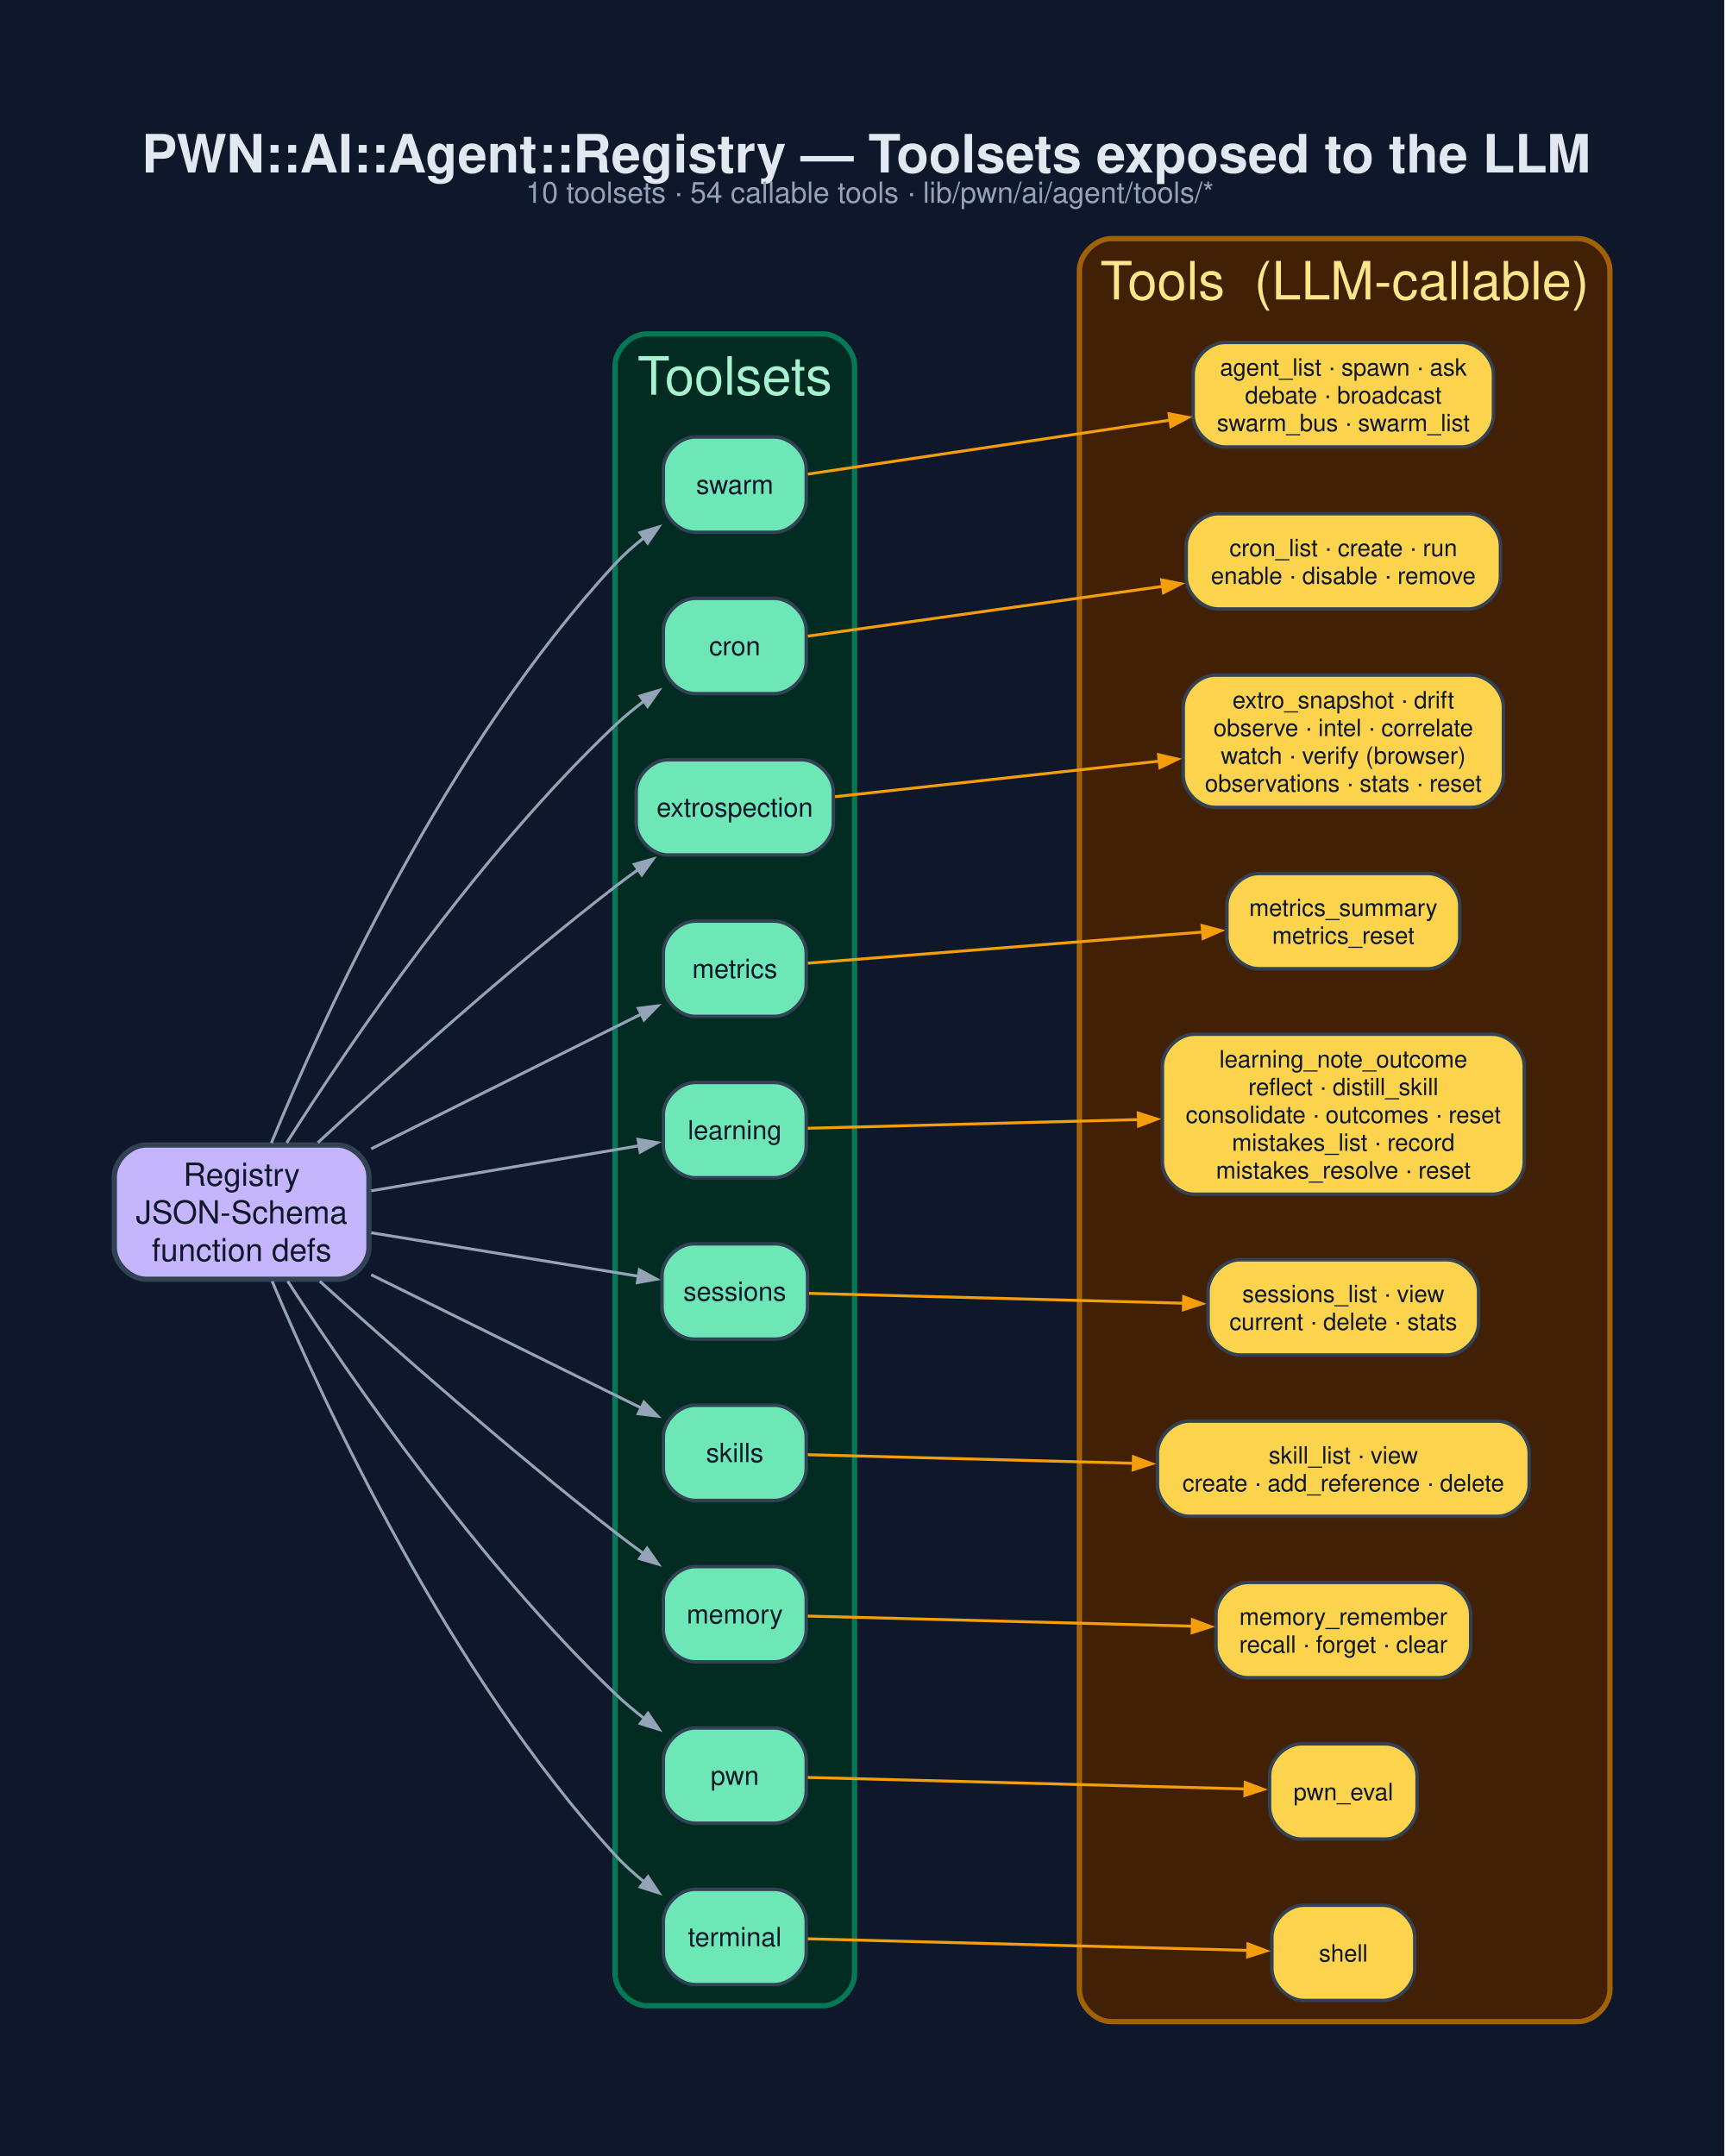
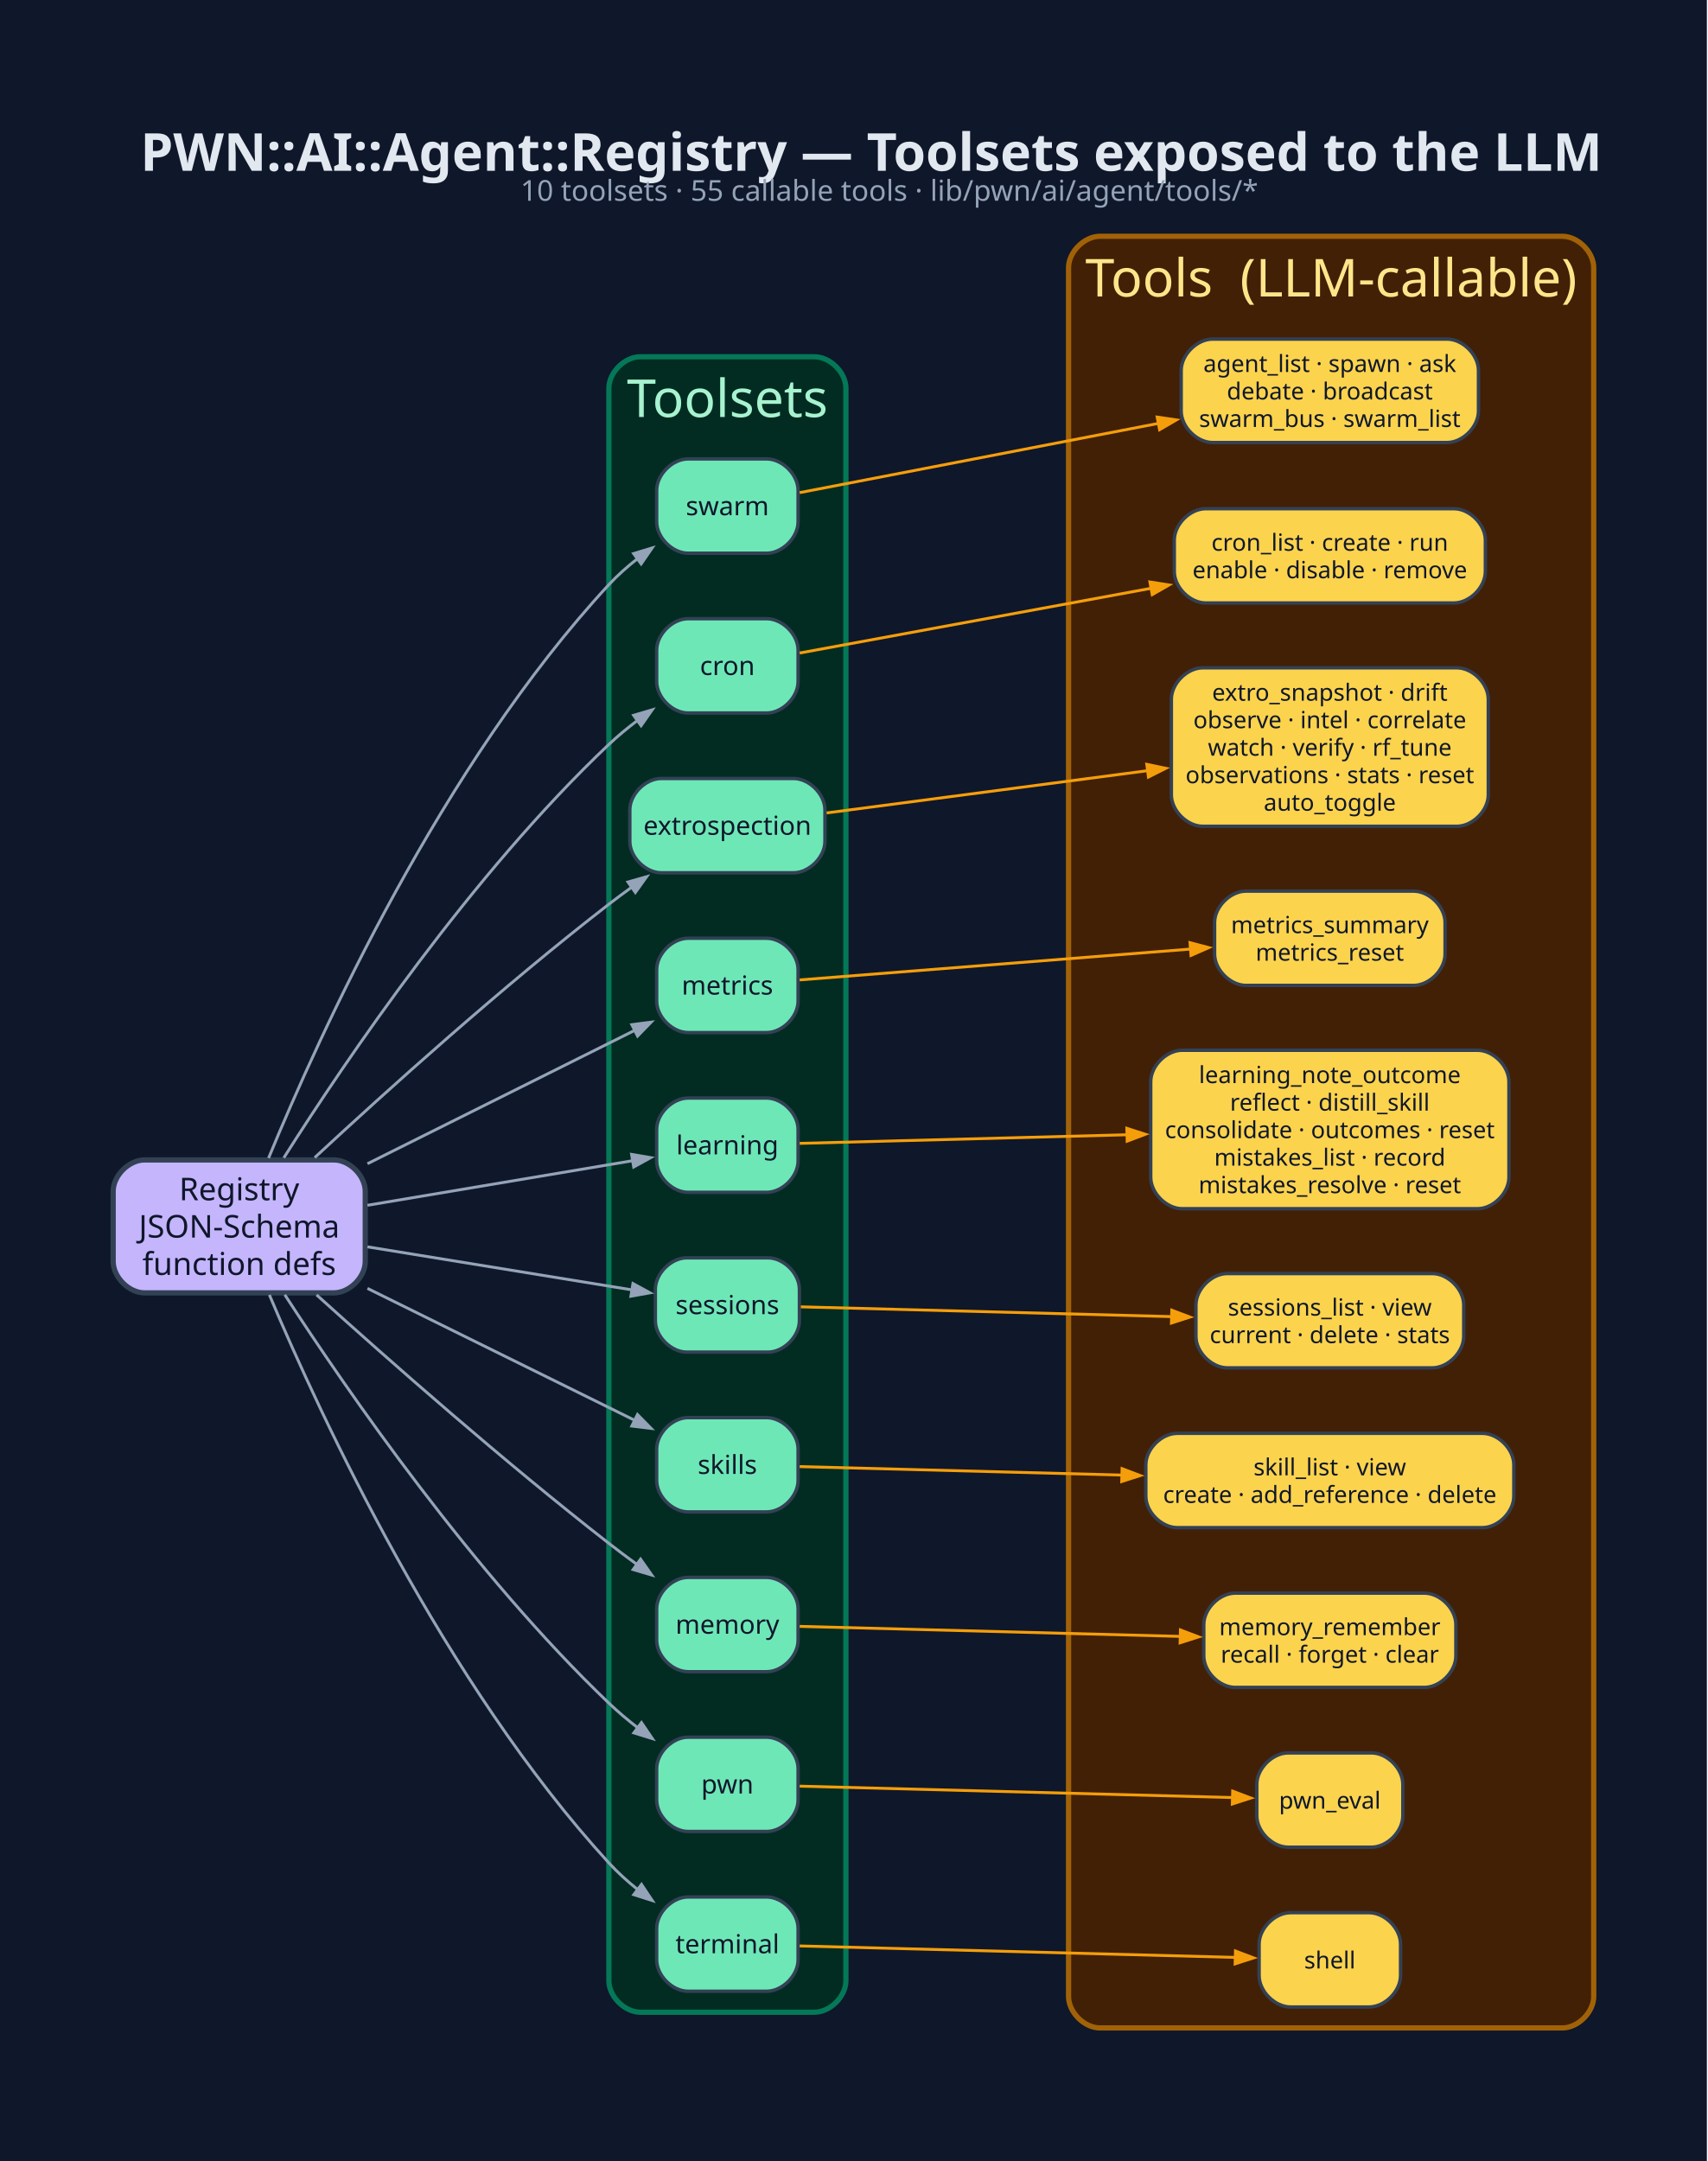
- <svg xmlns="http://www.w3.org/2000/svg" width="652pt" height="815pt" viewBox="0.00 0.00 652.00 815.00">
-   <g id="graph0" class="graph" transform="scale(1 1) rotate(0) translate(43.2 772.2)">
-     <polygon fill="#0f172a" stroke="none" points="-43.2,43.2 -43.2,-772.2 608.45,-772.2 608.45,43.2 -43.2,43.2" />
-     <text xml:space="preserve" text-anchor="start" x="10.38" y="-707" font-family="Helvetica,sans-Serif" font-weight="bold" font-size="20.00" fill="#e2e8f0">PWN::AI::Agent::Registry — Toolsets exposed to the LLM</text>
-     <text xml:space="preserve" text-anchor="start" x="155.5" y="-695.55" font-family="Helvetica,sans-Serif" font-size="11.00" fill="#94a3b8">10 toolsets · 54 callable tools · lib/pwn/ai/agent/tools/*</text>
+ <svg xmlns="http://www.w3.org/2000/svg" width="652pt" height="825pt" viewBox="0.00 0.00 652.00 825.00">
+   <g id="graph0" class="graph" transform="scale(1 1) rotate(0) translate(43.2 782.2)">
+     <polygon fill="#0f172a" stroke="none" points="-43.2,43.2 -43.2,-782.2 608.45,-782.2 608.45,43.2 -43.2,43.2" />
+     <text xml:space="preserve" text-anchor="start" x="10.38" y="-717" font-family="sans-Serif" font-weight="bold" font-size="20.00" fill="#e2e8f0">PWN::AI::Agent::Registry — Toolsets exposed to the LLM</text>
+     <text xml:space="preserve" text-anchor="start" x="155.5" y="-705.55" font-family="sans-Serif" font-size="11.00" fill="#94a3b8">10 toolsets · 55 callable tools · lib/pwn/ai/agent/tools/*</text>
    <g id="clust1" class="cluster">
      <path fill="#022c22" stroke="#047857" stroke-width="2" d="M201.25,-14C201.25,-14 267.75,-14 267.75,-14 273.75,-14 279.75,-20 279.75,-26 279.75,-26 279.75,-634 279.75,-634 279.75,-640 273.75,-646 267.75,-646 267.75,-646 201.25,-646 201.25,-646 195.25,-646 189.25,-640 189.25,-634 189.25,-634 189.25,-26 189.25,-26 189.25,-20 195.25,-14 201.25,-14" />
-       <text xml:space="preserve" text-anchor="middle" x="234.5" y="-623" font-family="Helvetica,sans-Serif" font-size="20.00" fill="#a7f3d0">Toolsets</text>
+       <text xml:space="preserve" text-anchor="middle" x="234.5" y="-623" font-family="sans-Serif" font-size="20.00" fill="#a7f3d0">Toolsets</text>
    </g>
    <g id="clust2" class="cluster">
-       <path fill="#422006" stroke="#a16207" stroke-width="2" d="M376.75,-8C376.75,-8 553.25,-8 553.25,-8 559.25,-8 565.25,-14 565.25,-20 565.25,-20 565.25,-670 565.25,-670 565.25,-676 559.25,-682 553.25,-682 553.25,-682 376.75,-682 376.75,-682 370.75,-682 364.75,-676 364.75,-670 364.75,-670 364.75,-20 364.75,-20 364.75,-14 370.75,-8 376.75,-8" />
-       <text xml:space="preserve" text-anchor="middle" x="465" y="-659" font-family="Helvetica,sans-Serif" font-size="20.00" fill="#fde68a">Tools  (LLM-callable)</text>
+       <path fill="#422006" stroke="#a16207" stroke-width="2" d="M376.75,-8C376.75,-8 553.25,-8 553.25,-8 559.25,-8 565.25,-14 565.25,-20 565.25,-20 565.25,-680 565.25,-680 565.25,-686 559.25,-692 553.25,-692 553.25,-692 376.75,-692 376.75,-692 370.75,-692 364.75,-686 364.75,-680 364.75,-680 364.75,-20 364.75,-20 364.75,-14 370.75,-8 376.75,-8" />
+       <text xml:space="preserve" text-anchor="middle" x="465" y="-669" font-family="sans-Serif" font-size="20.00" fill="#fde68a">Tools  (LLM-callable)</text>
    </g>
    <g id="node1" class="node">
      <path fill="#c4b5fd" stroke="#334155" stroke-width="2" d="M84.25,-339.38C84.25,-339.38 12,-339.38 12,-339.38 6,-339.38 0,-333.38 0,-327.38 0,-327.38 0,-300.62 0,-300.62 0,-294.62 6,-288.62 12,-288.62 12,-288.62 84.25,-288.62 84.25,-288.62 90.25,-288.62 96.25,-294.62 96.25,-300.62 96.25,-300.62 96.25,-327.38 96.25,-327.38 96.25,-333.38 90.25,-339.38 84.25,-339.38" />
-       <text xml:space="preserve" text-anchor="middle" x="48.12" y="-323.98" font-family="Helvetica,sans-Serif" font-size="12.00" fill="#0f172a">Registry</text>
-       <text xml:space="preserve" text-anchor="middle" x="48.12" y="-309.73" font-family="Helvetica,sans-Serif" font-size="12.00" fill="#0f172a">JSON-Schema</text>
-       <text xml:space="preserve" text-anchor="middle" x="48.12" y="-295.48" font-family="Helvetica,sans-Serif" font-size="12.00" fill="#0f172a">function defs</text>
+       <text xml:space="preserve" text-anchor="middle" x="48.12" y="-323.98" font-family="sans-Serif" font-size="12.00" fill="#0f172a">Registry</text>
+       <text xml:space="preserve" text-anchor="middle" x="48.12" y="-309.73" font-family="sans-Serif" font-size="12.00" fill="#0f172a">JSON-Schema</text>
+       <text xml:space="preserve" text-anchor="middle" x="48.12" y="-295.48" font-family="sans-Serif" font-size="12.00" fill="#0f172a">function defs</text>
    </g>
    <g id="node2" class="node">
      <path fill="#6ee7b7" stroke="#334155" stroke-width="1.3" d="M249.5,-58C249.5,-58 219.5,-58 219.5,-58 213.5,-58 207.5,-52 207.5,-46 207.5,-46 207.5,-34 207.5,-34 207.5,-28 213.5,-22 219.5,-22 219.5,-22 249.5,-22 249.5,-22 255.5,-22 261.5,-28 261.5,-34 261.5,-34 261.5,-46 261.5,-46 261.5,-52 255.5,-58 249.5,-58" />
-       <text xml:space="preserve" text-anchor="middle" x="234.5" y="-36.5" font-family="Helvetica,sans-Serif" font-size="10.00" fill="#0f172a">terminal</text>
+       <text xml:space="preserve" text-anchor="middle" x="234.5" y="-36.5" font-family="sans-Serif" font-size="10.00" fill="#0f172a">terminal</text>
    </g>
    <g id="edge1" class="edge">
      <path fill="none" stroke="#94a3b8" stroke-width="1.1" d="M59.65,-287.85C79.6,-240.57 126.6,-139.42 189.25,-71 192.58,-67.37 196.4,-63.92 200.38,-60.73" />
      <polygon fill="#94a3b8" stroke="#94a3b8" stroke-width="1.1" points="201.71,-62.8 205.83,-56.63 198.76,-58.88 201.71,-62.8" />
    </g>
    <g id="node3" class="node">
      <path fill="#6ee7b7" stroke="#334155" stroke-width="1.3" d="M249.5,-119C249.5,-119 219.5,-119 219.5,-119 213.5,-119 207.5,-113 207.5,-107 207.5,-107 207.5,-95 207.5,-95 207.5,-89 213.5,-83 219.5,-83 219.5,-83 249.5,-83 249.5,-83 255.5,-83 261.5,-89 261.5,-95 261.5,-95 261.5,-107 261.5,-107 261.5,-113 255.5,-119 249.5,-119" />
-       <text xml:space="preserve" text-anchor="middle" x="234.5" y="-97.5" font-family="Helvetica,sans-Serif" font-size="10.00" fill="#0f172a">pwn</text>
+       <text xml:space="preserve" text-anchor="middle" x="234.5" y="-97.5" font-family="sans-Serif" font-size="10.00" fill="#0f172a">pwn</text>
    </g>
    <g id="edge2" class="edge">
      <path fill="none" stroke="#94a3b8" stroke-width="1.1" d="M65.53,-287.9C89.7,-250.65 137.65,-181.32 189.25,-132 192.72,-128.68 196.58,-125.44 200.53,-122.4" />
      <polygon fill="#94a3b8" stroke="#94a3b8" stroke-width="1.1" points="201.7,-124.58 205.87,-118.45 198.78,-120.64 201.7,-124.58" />
    </g>
    <g id="node4" class="node">
      <path fill="#6ee7b7" stroke="#334155" stroke-width="1.3" d="M249.5,-180C249.5,-180 219.5,-180 219.5,-180 213.5,-180 207.5,-174 207.5,-168 207.5,-168 207.5,-156 207.5,-156 207.5,-150 213.5,-144 219.5,-144 219.5,-144 249.5,-144 249.5,-144 255.5,-144 261.5,-150 261.5,-156 261.5,-156 261.5,-168 261.5,-168 261.5,-174 255.5,-180 249.5,-180" />
-       <text xml:space="preserve" text-anchor="middle" x="234.5" y="-158.5" font-family="Helvetica,sans-Serif" font-size="10.00" fill="#0f172a">memory</text>
+       <text xml:space="preserve" text-anchor="middle" x="234.5" y="-158.5" font-family="sans-Serif" font-size="10.00" fill="#0f172a">memory</text>
    </g>
    <g id="edge3" class="edge">
      <path fill="none" stroke="#94a3b8" stroke-width="1.1" d="M77.66,-287.86C105.48,-262.74 149.31,-224.11 189.25,-193 192.68,-190.33 196.31,-187.61 199.97,-184.95" />
      <polygon fill="#94a3b8" stroke="#94a3b8" stroke-width="1.1" points="201.36,-186.97 205.62,-180.9 198.51,-182.99 201.36,-186.97" />
    </g>
    <g id="node5" class="node">
      <path fill="#6ee7b7" stroke="#334155" stroke-width="1.3" d="M249.5,-241C249.5,-241 219.5,-241 219.5,-241 213.5,-241 207.5,-235 207.5,-229 207.5,-229 207.5,-217 207.5,-217 207.5,-211 213.5,-205 219.5,-205 219.5,-205 249.5,-205 249.5,-205 255.5,-205 261.5,-211 261.5,-217 261.5,-217 261.5,-229 261.5,-229 261.5,-235 255.5,-241 249.5,-241" />
-       <text xml:space="preserve" text-anchor="middle" x="234.5" y="-219.5" font-family="Helvetica,sans-Serif" font-size="10.00" fill="#0f172a">skills</text>
+       <text xml:space="preserve" text-anchor="middle" x="234.5" y="-219.5" font-family="sans-Serif" font-size="10.00" fill="#0f172a">skills</text>
    </g>
    <g id="edge4" class="edge">
      <path fill="none" stroke="#94a3b8" stroke-width="1.1" d="M97.09,-290.33C129.08,-274.54 170.38,-254.16 199.11,-239.97" />
      <polygon fill="#94a3b8" stroke="#94a3b8" stroke-width="1.1" points="200.18,-242.18 205.38,-236.88 198.01,-237.78 200.18,-242.18" />
    </g>
    <g id="node6" class="node">
      <path fill="#6ee7b7" stroke="#334155" stroke-width="1.3" d="M250,-302C250,-302 219,-302 219,-302 213,-302 207,-296 207,-290 207,-290 207,-278 207,-278 207,-272 213,-266 219,-266 219,-266 250,-266 250,-266 256,-266 262,-272 262,-278 262,-278 262,-290 262,-290 262,-296 256,-302 250,-302" />
-       <text xml:space="preserve" text-anchor="middle" x="234.5" y="-280.5" font-family="Helvetica,sans-Serif" font-size="10.00" fill="#0f172a">sessions</text>
+       <text xml:space="preserve" text-anchor="middle" x="234.5" y="-280.5" font-family="sans-Serif" font-size="10.00" fill="#0f172a">sessions</text>
    </g>
    <g id="edge5" class="edge">
      <path fill="none" stroke="#94a3b8" stroke-width="1.1" d="M97.09,-306.2C128.71,-301.05 169.42,-294.43 198.11,-289.76" />
      <polygon fill="#94a3b8" stroke="#94a3b8" stroke-width="1.1" points="198.45,-292.19 204.96,-288.64 197.66,-287.35 198.45,-292.19" />
    </g>
    <g id="node7" class="node">
      <path fill="#6ee7b7" stroke="#334155" stroke-width="1.3" d="M249.5,-363C249.5,-363 219.5,-363 219.5,-363 213.5,-363 207.5,-357 207.5,-351 207.5,-351 207.5,-339 207.5,-339 207.5,-333 213.5,-327 219.5,-327 219.5,-327 249.5,-327 249.5,-327 255.5,-327 261.5,-333 261.5,-339 261.5,-339 261.5,-351 261.5,-351 261.5,-357 255.5,-363 249.5,-363" />
-       <text xml:space="preserve" text-anchor="middle" x="234.5" y="-341.5" font-family="Helvetica,sans-Serif" font-size="10.00" fill="#0f172a">learning</text>
+       <text xml:space="preserve" text-anchor="middle" x="234.5" y="-341.5" font-family="sans-Serif" font-size="10.00" fill="#0f172a">learning</text>
    </g>
    <g id="edge6" class="edge">
      <path fill="none" stroke="#94a3b8" stroke-width="1.1" d="M97.09,-322.06C128.8,-327.4 169.67,-334.27 198.37,-339.09" />
      <polygon fill="#94a3b8" stroke="#94a3b8" stroke-width="1.1" points="197.92,-341.5 205.23,-340.25 198.73,-336.67 197.92,-341.5" />
    </g>
    <g id="node8" class="node">
      <path fill="#6ee7b7" stroke="#334155" stroke-width="1.3" d="M249.5,-424C249.5,-424 219.5,-424 219.5,-424 213.5,-424 207.5,-418 207.5,-412 207.5,-412 207.5,-400 207.5,-400 207.5,-394 213.5,-388 219.5,-388 219.5,-388 249.5,-388 249.5,-388 255.5,-388 261.5,-394 261.5,-400 261.5,-400 261.5,-412 261.5,-412 261.5,-418 255.5,-424 249.5,-424" />
-       <text xml:space="preserve" text-anchor="middle" x="234.5" y="-402.5" font-family="Helvetica,sans-Serif" font-size="10.00" fill="#0f172a">metrics</text>
+       <text xml:space="preserve" text-anchor="middle" x="234.5" y="-402.5" font-family="sans-Serif" font-size="10.00" fill="#0f172a">metrics</text>
    </g>
    <g id="edge7" class="edge">
      <path fill="none" stroke="#94a3b8" stroke-width="1.1" d="M97.09,-337.93C129.21,-353.96 170.73,-374.68 199.48,-389.03" />
      <polygon fill="#94a3b8" stroke="#94a3b8" stroke-width="1.1" points="198.02,-391.03 205.38,-391.97 200.21,-386.65 198.02,-391.03" />
    </g>
    <g id="node9" class="node">
      <path fill="#6ee7b7" stroke="#334155" stroke-width="1.3" d="M259.75,-485C259.75,-485 209.25,-485 209.25,-485 203.25,-485 197.25,-479 197.25,-473 197.25,-473 197.25,-461 197.25,-461 197.25,-455 203.25,-449 209.25,-449 209.25,-449 259.75,-449 259.75,-449 265.75,-449 271.75,-455 271.75,-461 271.75,-461 271.75,-473 271.75,-473 271.75,-479 265.75,-485 259.75,-485" />
-       <text xml:space="preserve" text-anchor="middle" x="234.5" y="-463.5" font-family="Helvetica,sans-Serif" font-size="10.00" fill="#0f172a">extrospection</text>
+       <text xml:space="preserve" text-anchor="middle" x="234.5" y="-463.5" font-family="sans-Serif" font-size="10.00" fill="#0f172a">extrospection</text>
    </g>
    <g id="edge8" class="edge">
      <path fill="none" stroke="#94a3b8" stroke-width="1.1" d="M76.96,-340.28C104.62,-365.95 148.66,-405.62 189.25,-437 192.06,-439.17 195.02,-441.36 198.01,-443.52" />
      <polygon fill="#94a3b8" stroke="#94a3b8" stroke-width="1.1" points="196.54,-445.48 203.68,-447.51 199.37,-441.48 196.54,-445.48" />
    </g>
    <g id="node10" class="node">
      <path fill="#6ee7b7" stroke="#334155" stroke-width="1.3" d="M249.5,-546C249.5,-546 219.5,-546 219.5,-546 213.5,-546 207.5,-540 207.5,-534 207.5,-534 207.5,-522 207.5,-522 207.5,-516 213.5,-510 219.5,-510 219.5,-510 249.5,-510 249.5,-510 255.5,-510 261.5,-516 261.5,-522 261.5,-522 261.5,-534 261.5,-534 261.5,-540 255.5,-546 249.5,-546" />
-       <text xml:space="preserve" text-anchor="middle" x="234.5" y="-524.5" font-family="Helvetica,sans-Serif" font-size="10.00" fill="#0f172a">cron</text>
+       <text xml:space="preserve" text-anchor="middle" x="234.5" y="-524.5" font-family="sans-Serif" font-size="10.00" fill="#0f172a">cron</text>
    </g>
    <g id="edge9" class="edge">
      <path fill="none" stroke="#94a3b8" stroke-width="1.1" d="M65.16,-340.2C89.07,-377.93 136.9,-448.46 189.25,-498 192.62,-501.19 196.36,-504.28 200.2,-507.18" />
      <polygon fill="#94a3b8" stroke="#94a3b8" stroke-width="1.1" points="198.7,-509.12 205.81,-511.22 201.56,-505.14 198.7,-509.12" />
    </g>
    <g id="node11" class="node">
      <path fill="#6ee7b7" stroke="#334155" stroke-width="1.3" d="M249.5,-607C249.5,-607 219.5,-607 219.5,-607 213.5,-607 207.5,-601 207.5,-595 207.5,-595 207.5,-583 207.5,-583 207.5,-577 213.5,-571 219.5,-571 219.5,-571 249.5,-571 249.5,-571 255.5,-571 261.5,-577 261.5,-583 261.5,-583 261.5,-595 261.5,-595 261.5,-601 255.5,-607 249.5,-607" />
-       <text xml:space="preserve" text-anchor="middle" x="234.5" y="-585.5" font-family="Helvetica,sans-Serif" font-size="10.00" fill="#0f172a">swarm</text>
+       <text xml:space="preserve" text-anchor="middle" x="234.5" y="-585.5" font-family="sans-Serif" font-size="10.00" fill="#0f172a">swarm</text>
    </g>
    <g id="edge10" class="edge">
      <path fill="none" stroke="#94a3b8" stroke-width="1.1" d="M59.34,-340.09C78.95,-387.76 125.64,-490.35 189.25,-559 192.56,-562.58 196.38,-565.95 200.35,-569.05" />
      <polygon fill="#94a3b8" stroke="#94a3b8" stroke-width="1.1" points="198.69,-570.87 205.79,-573.02 201.58,-566.91 198.69,-570.87" />
    </g>
    <g id="node12" class="node">
      <path fill="#fcd34d" stroke="#334155" stroke-width="1.3" d="M479.5,-52C479.5,-52 449.5,-52 449.5,-52 443.5,-52 437.5,-46 437.5,-40 437.5,-40 437.5,-28 437.5,-28 437.5,-22 443.5,-16 449.5,-16 449.5,-16 479.5,-16 479.5,-16 485.5,-16 491.5,-22 491.5,-28 491.5,-28 491.5,-40 491.5,-40 491.5,-46 485.5,-52 479.5,-52" />
-       <text xml:space="preserve" text-anchor="middle" x="464.5" y="-30.7" font-family="Helvetica,sans-Serif" font-size="9.00" fill="#0f172a">shell</text>
+       <text xml:space="preserve" text-anchor="middle" x="464.5" y="-30.7" font-family="sans-Serif" font-size="9.00" fill="#0f172a">shell</text>
    </g>
    <g id="edge11" class="edge">
      <path fill="none" stroke="#f59e0b" stroke-width="1.1" d="M262.1,-39.3C303.37,-38.21 382.84,-36.12 428.65,-34.92" />
      <polygon fill="#f59e0b" stroke="#f59e0b" stroke-width="1.1" points="428.47,-37.37 435.4,-34.74 428.34,-32.47 428.47,-37.37" />
    </g>
    <g id="node13" class="node">
      <path fill="#fcd34d" stroke="#334155" stroke-width="1.3" d="M480.38,-113C480.38,-113 448.62,-113 448.62,-113 442.62,-113 436.62,-107 436.62,-101 436.62,-101 436.62,-89 436.62,-89 436.62,-83 442.62,-77 448.62,-77 448.62,-77 480.38,-77 480.38,-77 486.38,-77 492.38,-83 492.38,-89 492.38,-89 492.38,-101 492.38,-101 492.38,-107 486.38,-113 480.38,-113" />
-       <text xml:space="preserve" text-anchor="middle" x="464.5" y="-91.7" font-family="Helvetica,sans-Serif" font-size="9.00" fill="#0f172a">pwn_eval</text>
+       <text xml:space="preserve" text-anchor="middle" x="464.5" y="-91.7" font-family="sans-Serif" font-size="9.00" fill="#0f172a">pwn_eval</text>
    </g>
    <g id="edge12" class="edge">
      <path fill="none" stroke="#f59e0b" stroke-width="1.1" d="M262.1,-100.3C303.04,-99.22 381.57,-97.16 427.54,-95.95" />
      <polygon fill="#f59e0b" stroke="#f59e0b" stroke-width="1.1" points="427.41,-98.4 434.34,-95.77 427.28,-93.5 427.41,-98.4" />
    </g>
    <g id="node14" class="node">
      <path fill="#fcd34d" stroke="#334155" stroke-width="1.3" d="M500.62,-174C500.62,-174 428.38,-174 428.38,-174 422.38,-174 416.38,-168 416.38,-162 416.38,-162 416.38,-150 416.38,-150 416.38,-144 422.38,-138 428.38,-138 428.38,-138 500.62,-138 500.62,-138 506.62,-138 512.62,-144 512.62,-150 512.62,-150 512.62,-162 512.62,-162 512.62,-168 506.62,-174 500.62,-174" />
-       <text xml:space="preserve" text-anchor="middle" x="464.5" y="-157.95" font-family="Helvetica,sans-Serif" font-size="9.00" fill="#0f172a">memory_remember</text>
-       <text xml:space="preserve" text-anchor="middle" x="464.5" y="-147.45" font-family="Helvetica,sans-Serif" font-size="9.00" fill="#0f172a">recall · forget · clear</text>
+       <text xml:space="preserve" text-anchor="middle" x="464.5" y="-157.95" font-family="sans-Serif" font-size="9.00" fill="#0f172a">memory_remember</text>
+       <text xml:space="preserve" text-anchor="middle" x="464.5" y="-147.45" font-family="sans-Serif" font-size="9.00" fill="#0f172a">recall · forget · clear</text>
    </g>
    <g id="edge13" class="edge">
      <path fill="none" stroke="#f59e0b" stroke-width="1.1" d="M262.1,-161.3C297.6,-160.37 361.35,-158.69 407.64,-157.47" />
      <polygon fill="#f59e0b" stroke="#f59e0b" stroke-width="1.1" points="407.47,-159.93 414.41,-157.29 407.34,-155.03 407.47,-159.93" />
    </g>
    <g id="node15" class="node">
      <path fill="#fcd34d" stroke="#334155" stroke-width="1.3" d="M522.75,-235C522.75,-235 406.25,-235 406.25,-235 400.25,-235 394.25,-229 394.25,-223 394.25,-223 394.25,-211 394.25,-211 394.25,-205 400.25,-199 406.25,-199 406.25,-199 522.75,-199 522.75,-199 528.75,-199 534.75,-205 534.75,-211 534.75,-211 534.75,-223 534.75,-223 534.75,-229 528.75,-235 522.75,-235" />
-       <text xml:space="preserve" text-anchor="middle" x="464.5" y="-218.95" font-family="Helvetica,sans-Serif" font-size="9.00" fill="#0f172a">skill_list · view</text>
-       <text xml:space="preserve" text-anchor="middle" x="464.5" y="-208.45" font-family="Helvetica,sans-Serif" font-size="9.00" fill="#0f172a">create · add_reference · delete</text>
+       <text xml:space="preserve" text-anchor="middle" x="464.5" y="-218.95" font-family="sans-Serif" font-size="9.00" fill="#0f172a">skill_list · view</text>
+       <text xml:space="preserve" text-anchor="middle" x="464.5" y="-208.45" font-family="sans-Serif" font-size="9.00" fill="#0f172a">create · add_reference · delete</text>
    </g>
    <g id="edge14" class="edge">
      <path fill="none" stroke="#f59e0b" stroke-width="1.1" d="M262.1,-222.3C292.17,-221.51 342.5,-220.18 385.32,-219.06" />
      <polygon fill="#f59e0b" stroke="#f59e0b" stroke-width="1.1" points="385.18,-221.51 392.12,-218.88 385.05,-216.61 385.18,-221.51" />
    </g>
    <g id="node16" class="node">
      <path fill="#fcd34d" stroke="#334155" stroke-width="1.3" d="M503.62,-296C503.62,-296 425.38,-296 425.38,-296 419.38,-296 413.38,-290 413.38,-284 413.38,-284 413.38,-272 413.38,-272 413.38,-266 419.38,-260 425.38,-260 425.38,-260 503.62,-260 503.62,-260 509.62,-260 515.62,-266 515.62,-272 515.62,-272 515.62,-284 515.62,-284 515.62,-290 509.62,-296 503.62,-296" />
-       <text xml:space="preserve" text-anchor="middle" x="464.5" y="-279.95" font-family="Helvetica,sans-Serif" font-size="9.00" fill="#0f172a">sessions_list · view</text>
-       <text xml:space="preserve" text-anchor="middle" x="464.5" y="-269.45" font-family="Helvetica,sans-Serif" font-size="9.00" fill="#0f172a">current · delete · stats</text>
+       <text xml:space="preserve" text-anchor="middle" x="464.5" y="-279.95" font-family="sans-Serif" font-size="9.00" fill="#0f172a">sessions_list · view</text>
+       <text xml:space="preserve" text-anchor="middle" x="464.5" y="-269.45" font-family="sans-Serif" font-size="9.00" fill="#0f172a">current · delete · stats</text>
    </g>
    <g id="edge15" class="edge">
      <path fill="none" stroke="#f59e0b" stroke-width="1.1" d="M262.55,-283.29C297.24,-282.38 358.36,-280.77 404.12,-279.56" />
      <polygon fill="#f59e0b" stroke="#f59e0b" stroke-width="1.1" points="404.16,-282.01 411.1,-279.38 404.03,-277.11 404.16,-282.01" />
    </g>
    <g id="node17" class="node">
      <path fill="#fcd34d" stroke="#334155" stroke-width="1.3" d="M520.88,-381.25C520.88,-381.25 408.12,-381.25 408.12,-381.25 402.12,-381.25 396.12,-375.25 396.12,-369.25 396.12,-369.25 396.12,-332.75 396.12,-332.75 396.12,-326.75 402.12,-320.75 408.12,-320.75 408.12,-320.75 520.88,-320.75 520.88,-320.75 526.88,-320.75 532.88,-326.75 532.88,-332.75 532.88,-332.75 532.88,-369.25 532.88,-369.25 532.88,-375.25 526.88,-381.25 520.88,-381.25" />
-       <text xml:space="preserve" text-anchor="middle" x="464.5" y="-368.7" font-family="Helvetica,sans-Serif" font-size="9.00" fill="#0f172a">learning_note_outcome</text>
-       <text xml:space="preserve" text-anchor="middle" x="464.5" y="-358.2" font-family="Helvetica,sans-Serif" font-size="9.00" fill="#0f172a">reflect · distill_skill</text>
-       <text xml:space="preserve" text-anchor="middle" x="464.5" y="-347.7" font-family="Helvetica,sans-Serif" font-size="9.00" fill="#0f172a">consolidate · outcomes · reset</text>
-       <text xml:space="preserve" text-anchor="middle" x="464.5" y="-337.2" font-family="Helvetica,sans-Serif" font-size="9.00" fill="#0f172a">mistakes_list · record</text>
-       <text xml:space="preserve" text-anchor="middle" x="464.5" y="-326.7" font-family="Helvetica,sans-Serif" font-size="9.00" fill="#0f172a">mistakes_resolve · reset</text>
+       <text xml:space="preserve" text-anchor="middle" x="464.5" y="-368.7" font-family="sans-Serif" font-size="9.00" fill="#0f172a">learning_note_outcome</text>
+       <text xml:space="preserve" text-anchor="middle" x="464.5" y="-358.2" font-family="sans-Serif" font-size="9.00" fill="#0f172a">reflect · distill_skill</text>
+       <text xml:space="preserve" text-anchor="middle" x="464.5" y="-347.7" font-family="sans-Serif" font-size="9.00" fill="#0f172a">consolidate · outcomes · reset</text>
+       <text xml:space="preserve" text-anchor="middle" x="464.5" y="-337.2" font-family="sans-Serif" font-size="9.00" fill="#0f172a">mistakes_list · record</text>
+       <text xml:space="preserve" text-anchor="middle" x="464.5" y="-326.7" font-family="sans-Serif" font-size="9.00" fill="#0f172a">mistakes_resolve · reset</text>
    </g>
    <g id="edge16" class="edge">
      <path fill="none" stroke="#f59e0b" stroke-width="1.1" d="M262.1,-345.7C292.61,-346.5 343.98,-347.85 387.2,-348.99" />
      <polygon fill="#f59e0b" stroke="#f59e0b" stroke-width="1.1" points="387,-351.44 394.06,-349.17 387.13,-346.54 387,-351.44" />
    </g>
    <g id="node18" class="node">
      <path fill="#fcd34d" stroke="#334155" stroke-width="1.3" d="M496.5,-442C496.5,-442 432.5,-442 432.5,-442 426.5,-442 420.5,-436 420.5,-430 420.5,-430 420.5,-418 420.5,-418 420.5,-412 426.5,-406 432.5,-406 432.5,-406 496.5,-406 496.5,-406 502.5,-406 508.5,-412 508.5,-418 508.5,-418 508.5,-430 508.5,-430 508.5,-436 502.5,-442 496.5,-442" />
-       <text xml:space="preserve" text-anchor="middle" x="464.5" y="-425.95" font-family="Helvetica,sans-Serif" font-size="9.00" fill="#0f172a">metrics_summary</text>
-       <text xml:space="preserve" text-anchor="middle" x="464.5" y="-415.45" font-family="Helvetica,sans-Serif" font-size="9.00" fill="#0f172a">metrics_reset</text>
+       <text xml:space="preserve" text-anchor="middle" x="464.5" y="-425.95" font-family="sans-Serif" font-size="9.00" fill="#0f172a">metrics_summary</text>
+       <text xml:space="preserve" text-anchor="middle" x="464.5" y="-415.45" font-family="sans-Serif" font-size="9.00" fill="#0f172a">metrics_reset</text>
    </g>
    <g id="edge17" class="edge">
      <path fill="none" stroke="#f59e0b" stroke-width="1.1" d="M262.1,-408.1C298.59,-410.98 364.95,-416.22 411.49,-419.89" />
      <polygon fill="#f59e0b" stroke="#f59e0b" stroke-width="1.1" points="411.11,-422.32 418.28,-420.43 411.5,-417.44 411.11,-422.32" />
    </g>
    <g id="node19" class="node">
-       <path fill="#fcd34d" stroke="#334155" stroke-width="1.3" d="M513,-517C513,-517 416,-517 416,-517 410,-517 404,-511 404,-505 404,-505 404,-479 404,-479 404,-473 410,-467 416,-467 416,-467 513,-467 513,-467 519,-467 525,-473 525,-479 525,-479 525,-505 525,-505 525,-511 519,-517 513,-517" />
-       <text xml:space="preserve" text-anchor="middle" x="464.5" y="-504.45" font-family="Helvetica,sans-Serif" font-size="9.00" fill="#0f172a">extro_snapshot · drift</text>
-       <text xml:space="preserve" text-anchor="middle" x="464.5" y="-493.95" font-family="Helvetica,sans-Serif" font-size="9.00" fill="#0f172a">observe · intel · correlate</text>
-       <text xml:space="preserve" text-anchor="middle" x="464.5" y="-483.45" font-family="Helvetica,sans-Serif" font-size="9.00" fill="#0f172a">watch · verify (browser)</text>
-       <text xml:space="preserve" text-anchor="middle" x="464.5" y="-472.95" font-family="Helvetica,sans-Serif" font-size="9.00" fill="#0f172a">observations · stats · reset</text>
+       <path fill="#fcd34d" stroke="#334155" stroke-width="1.3" d="M513,-527.25C513,-527.25 416,-527.25 416,-527.25 410,-527.25 404,-521.25 404,-515.25 404,-515.25 404,-478.75 404,-478.75 404,-472.75 410,-466.75 416,-466.75 416,-466.75 513,-466.75 513,-466.75 519,-466.75 525,-472.75 525,-478.75 525,-478.75 525,-515.25 525,-515.25 525,-521.25 519,-527.25 513,-527.25" />
+       <text xml:space="preserve" text-anchor="middle" x="464.5" y="-514.7" font-family="sans-Serif" font-size="9.00" fill="#0f172a">extro_snapshot · drift</text>
+       <text xml:space="preserve" text-anchor="middle" x="464.5" y="-504.2" font-family="sans-Serif" font-size="9.00" fill="#0f172a">observe · intel · correlate</text>
+       <text xml:space="preserve" text-anchor="middle" x="464.5" y="-493.7" font-family="sans-Serif" font-size="9.00" fill="#0f172a">watch · verify · rf_tune</text>
+       <text xml:space="preserve" text-anchor="middle" x="464.5" y="-483.2" font-family="sans-Serif" font-size="9.00" fill="#0f172a">observations · stats · reset</text>
+       <text xml:space="preserve" text-anchor="middle" x="464.5" y="-472.7" font-family="sans-Serif" font-size="9.00" fill="#0f172a">auto_toggle</text>
    </g>
    <g id="edge18" class="edge">
-       <path fill="none" stroke="#f59e0b" stroke-width="1.1" d="M272.39,-471.04C305.45,-474.67 354.8,-480.08 395.08,-484.5" />
-       <polygon fill="#f59e0b" stroke="#f59e0b" stroke-width="1.1" points="394.64,-486.91 401.87,-485.24 395.18,-482.04 394.64,-486.91" />
+       <path fill="none" stroke="#f59e0b" stroke-width="1.1" d="M272.39,-471.85C305.45,-476.2 354.8,-482.7 395.08,-488" />
+       <polygon fill="#f59e0b" stroke="#f59e0b" stroke-width="1.1" points="394.61,-490.41 401.87,-488.89 395.25,-485.55 394.61,-490.41" />
    </g>
    <g id="node20" class="node">
-       <path fill="#fcd34d" stroke="#334155" stroke-width="1.3" d="M511.88,-578C511.88,-578 417.12,-578 417.12,-578 411.12,-578 405.12,-572 405.12,-566 405.12,-566 405.12,-554 405.12,-554 405.12,-548 411.12,-542 417.12,-542 417.12,-542 511.88,-542 511.88,-542 517.88,-542 523.88,-548 523.88,-554 523.88,-554 523.88,-566 523.88,-566 523.88,-572 517.88,-578 511.88,-578" />
-       <text xml:space="preserve" text-anchor="middle" x="464.5" y="-561.95" font-family="Helvetica,sans-Serif" font-size="9.00" fill="#0f172a">cron_list · create · run</text>
-       <text xml:space="preserve" text-anchor="middle" x="464.5" y="-551.45" font-family="Helvetica,sans-Serif" font-size="9.00" fill="#0f172a">enable · disable · remove</text>
+       <path fill="#fcd34d" stroke="#334155" stroke-width="1.3" d="M511.88,-588C511.88,-588 417.12,-588 417.12,-588 411.12,-588 405.12,-582 405.12,-576 405.12,-576 405.12,-564 405.12,-564 405.12,-558 411.12,-552 417.12,-552 417.12,-552 511.88,-552 511.88,-552 517.88,-552 523.88,-558 523.88,-564 523.88,-564 523.88,-576 523.88,-576 523.88,-582 517.88,-588 511.88,-588" />
+       <text xml:space="preserve" text-anchor="middle" x="464.5" y="-571.95" font-family="sans-Serif" font-size="9.00" fill="#0f172a">cron_list · create · run</text>
+       <text xml:space="preserve" text-anchor="middle" x="464.5" y="-561.45" font-family="sans-Serif" font-size="9.00" fill="#0f172a">enable · disable · remove</text>
    </g>
    <g id="edge19" class="edge">
-       <path fill="none" stroke="#f59e0b" stroke-width="1.1" d="M262.1,-531.73C294.77,-536.32 351.36,-544.26 396.25,-550.56" />
-       <polygon fill="#f59e0b" stroke="#f59e0b" stroke-width="1.1" points="395.85,-552.98 403.13,-551.53 396.53,-548.13 395.85,-552.98" />
+       <path fill="none" stroke="#f59e0b" stroke-width="1.1" d="M262.1,-532.9C294.83,-538.93 351.59,-549.39 396.53,-557.66" />
+       <polygon fill="#f59e0b" stroke="#f59e0b" stroke-width="1.1" points="395.81,-560.02 403.14,-558.88 396.7,-555.2 395.81,-560.02" />
    </g>
    <g id="node21" class="node">
-       <path fill="#fcd34d" stroke="#334155" stroke-width="1.3" d="M509.25,-642.75C509.25,-642.75 419.75,-642.75 419.75,-642.75 413.75,-642.75 407.75,-636.75 407.75,-630.75 407.75,-630.75 407.75,-615.25 407.75,-615.25 407.75,-609.25 413.75,-603.25 419.75,-603.25 419.75,-603.25 509.25,-603.25 509.25,-603.25 515.25,-603.25 521.25,-609.25 521.25,-615.25 521.25,-615.25 521.25,-630.75 521.25,-630.75 521.25,-636.75 515.25,-642.75 509.25,-642.75" />
-       <text xml:space="preserve" text-anchor="middle" x="464.5" y="-630.2" font-family="Helvetica,sans-Serif" font-size="9.00" fill="#0f172a">agent_list · spawn · ask</text>
-       <text xml:space="preserve" text-anchor="middle" x="464.5" y="-619.7" font-family="Helvetica,sans-Serif" font-size="9.00" fill="#0f172a">debate · broadcast</text>
-       <text xml:space="preserve" text-anchor="middle" x="464.5" y="-609.2" font-family="Helvetica,sans-Serif" font-size="9.00" fill="#0f172a">swarm_bus · swarm_list</text>
+       <path fill="#fcd34d" stroke="#334155" stroke-width="1.3" d="M509.25,-652.75C509.25,-652.75 419.75,-652.75 419.75,-652.75 413.75,-652.75 407.75,-646.75 407.75,-640.75 407.75,-640.75 407.75,-625.25 407.75,-625.25 407.75,-619.25 413.75,-613.25 419.75,-613.25 419.75,-613.25 509.25,-613.25 509.25,-613.25 515.25,-613.25 521.25,-619.25 521.25,-625.25 521.25,-625.25 521.25,-640.75 521.25,-640.75 521.25,-646.75 515.25,-652.75 509.25,-652.75" />
+       <text xml:space="preserve" text-anchor="middle" x="464.5" y="-640.2" font-family="sans-Serif" font-size="9.00" fill="#0f172a">agent_list · spawn · ask</text>
+       <text xml:space="preserve" text-anchor="middle" x="464.5" y="-629.7" font-family="sans-Serif" font-size="9.00" fill="#0f172a">debate · broadcast</text>
+       <text xml:space="preserve" text-anchor="middle" x="464.5" y="-619.2" font-family="sans-Serif" font-size="9.00" fill="#0f172a">swarm_bus · swarm_list</text>
    </g>
    <g id="edge20" class="edge">
-       <path fill="none" stroke="#f59e0b" stroke-width="1.1" d="M262.1,-592.97C295.5,-597.95 353.9,-606.66 399.25,-613.42" />
-       <polygon fill="#f59e0b" stroke="#f59e0b" stroke-width="1.1" points="398.62,-615.8 405.91,-614.41 399.35,-610.96 398.62,-615.8" />
+       <path fill="none" stroke="#f59e0b" stroke-width="1.1" d="M262.1,-594.13C295.5,-600.58 353.9,-611.85 399.25,-620.6" />
+       <polygon fill="#f59e0b" stroke="#f59e0b" stroke-width="1.1" points="398.58,-622.97 405.92,-621.89 399.51,-618.16 398.58,-622.97" />
    </g>
  </g>
</svg>
